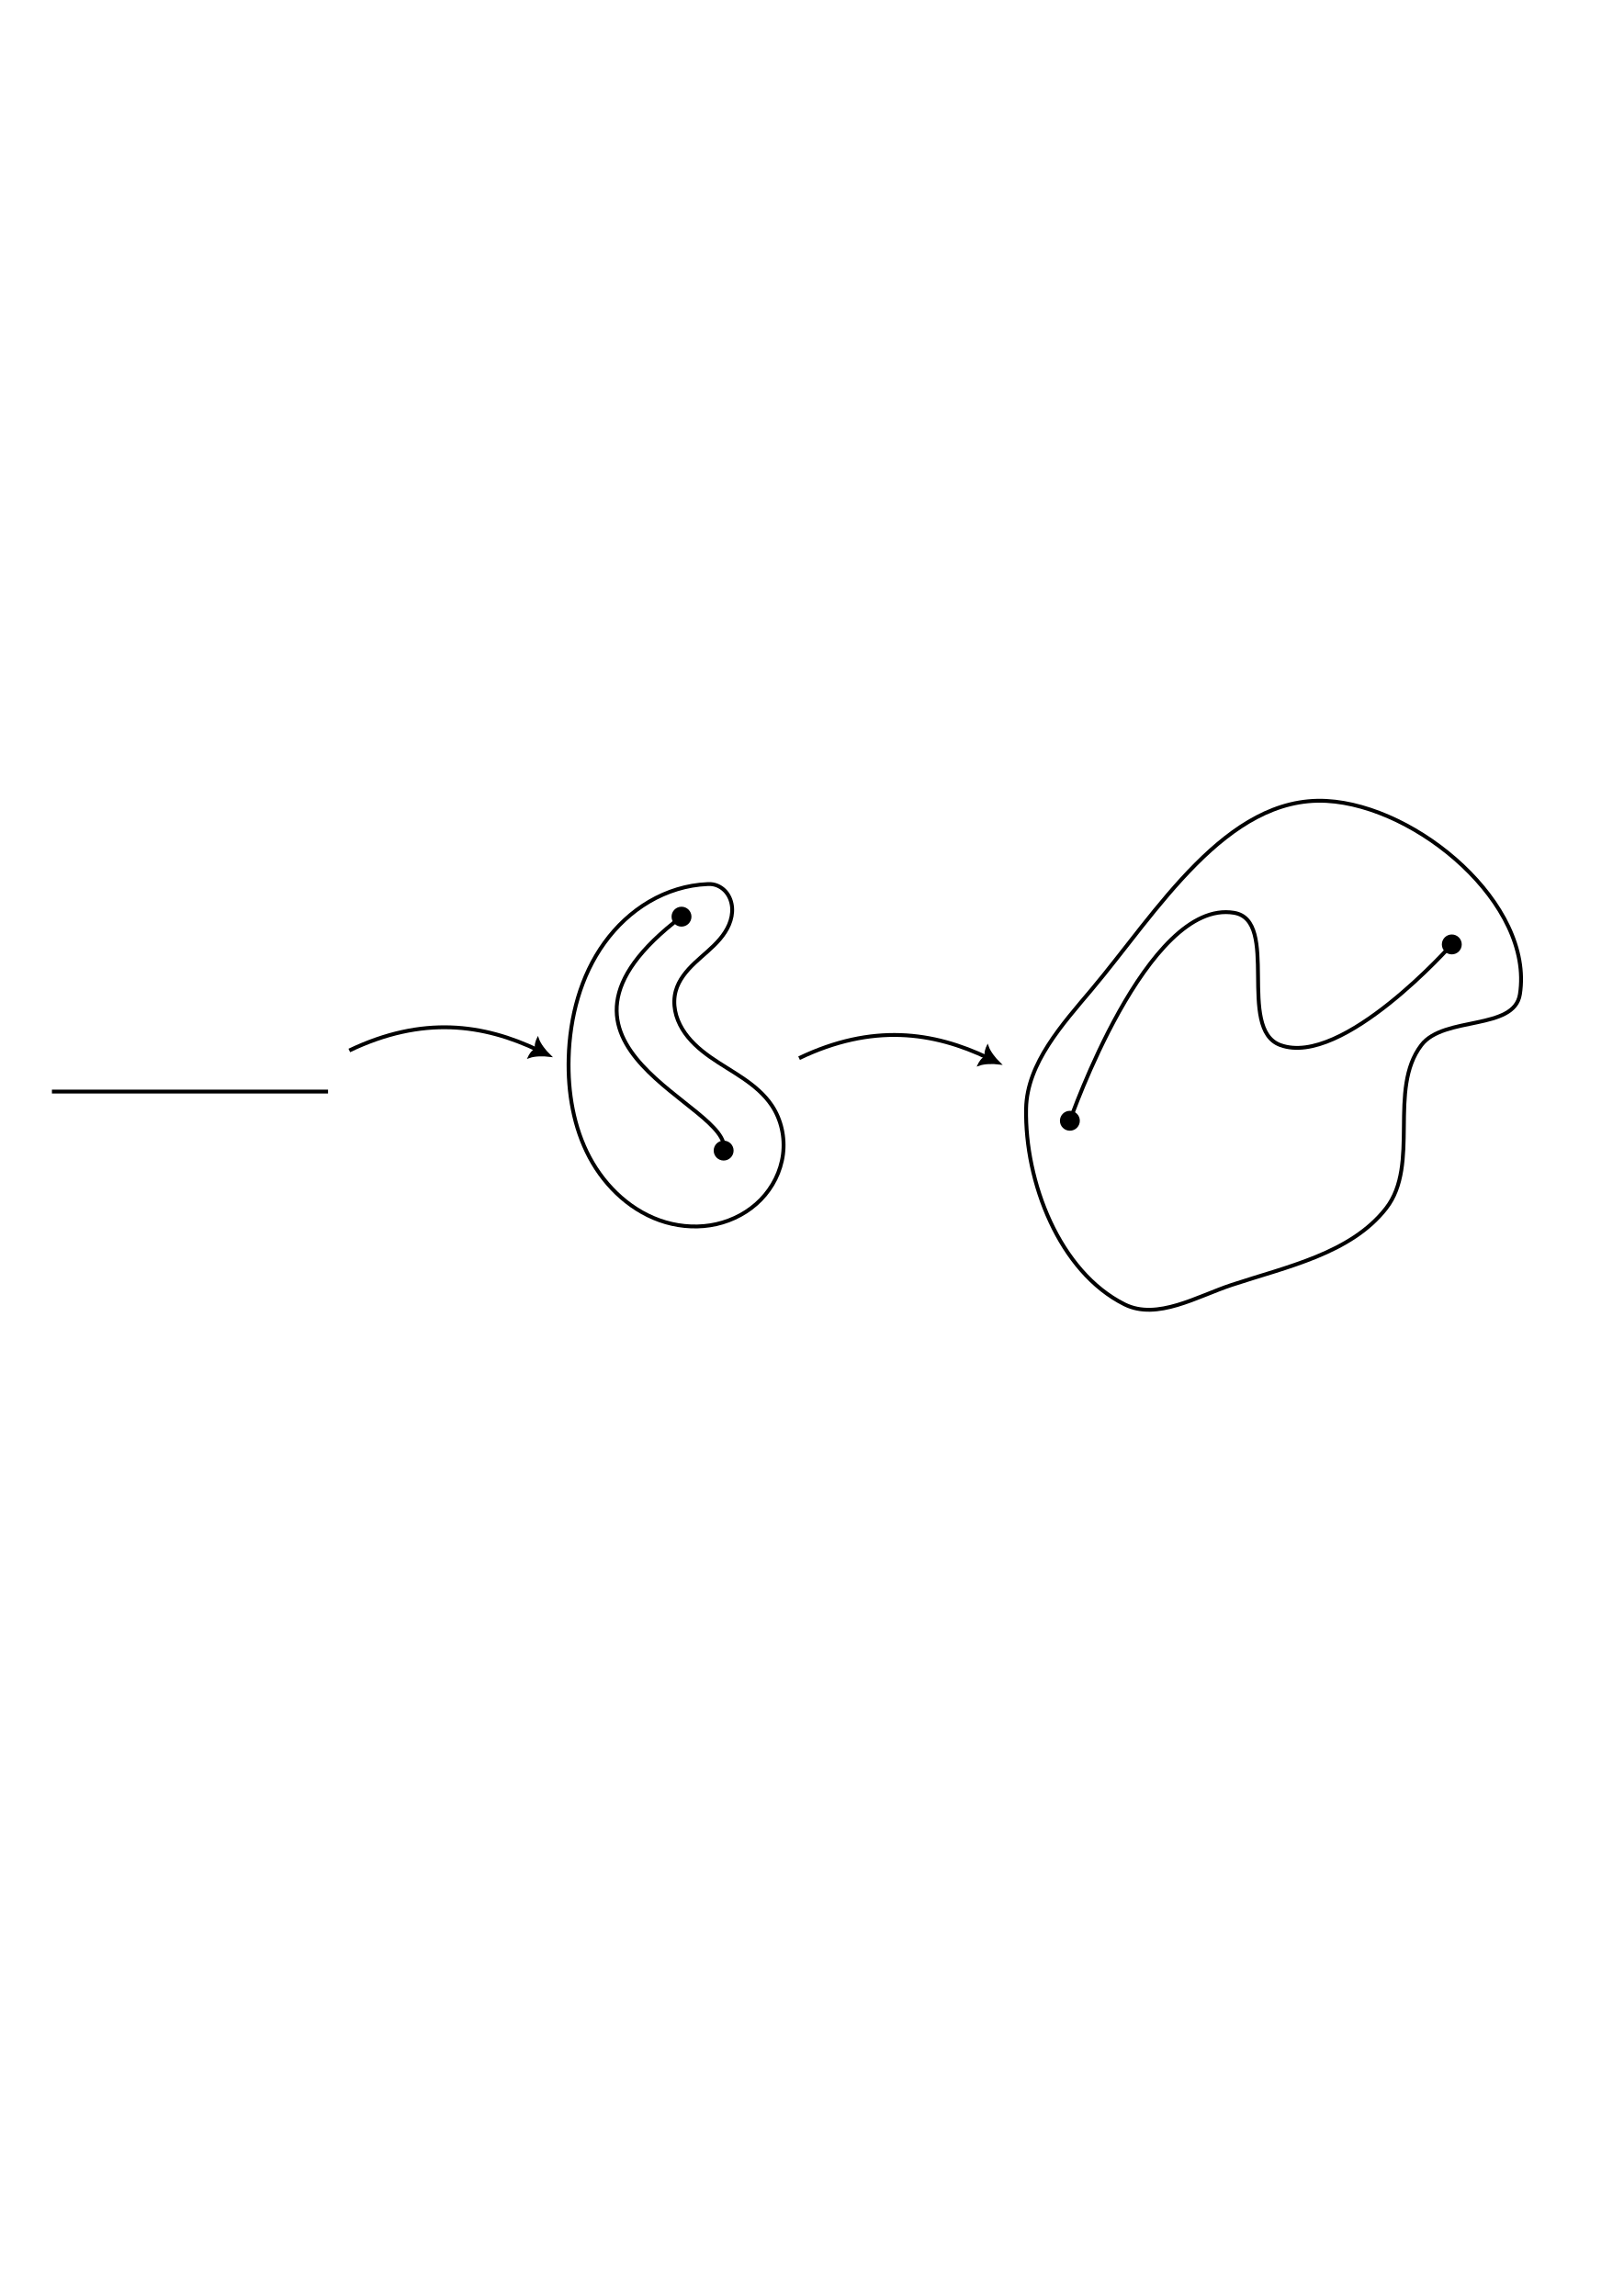
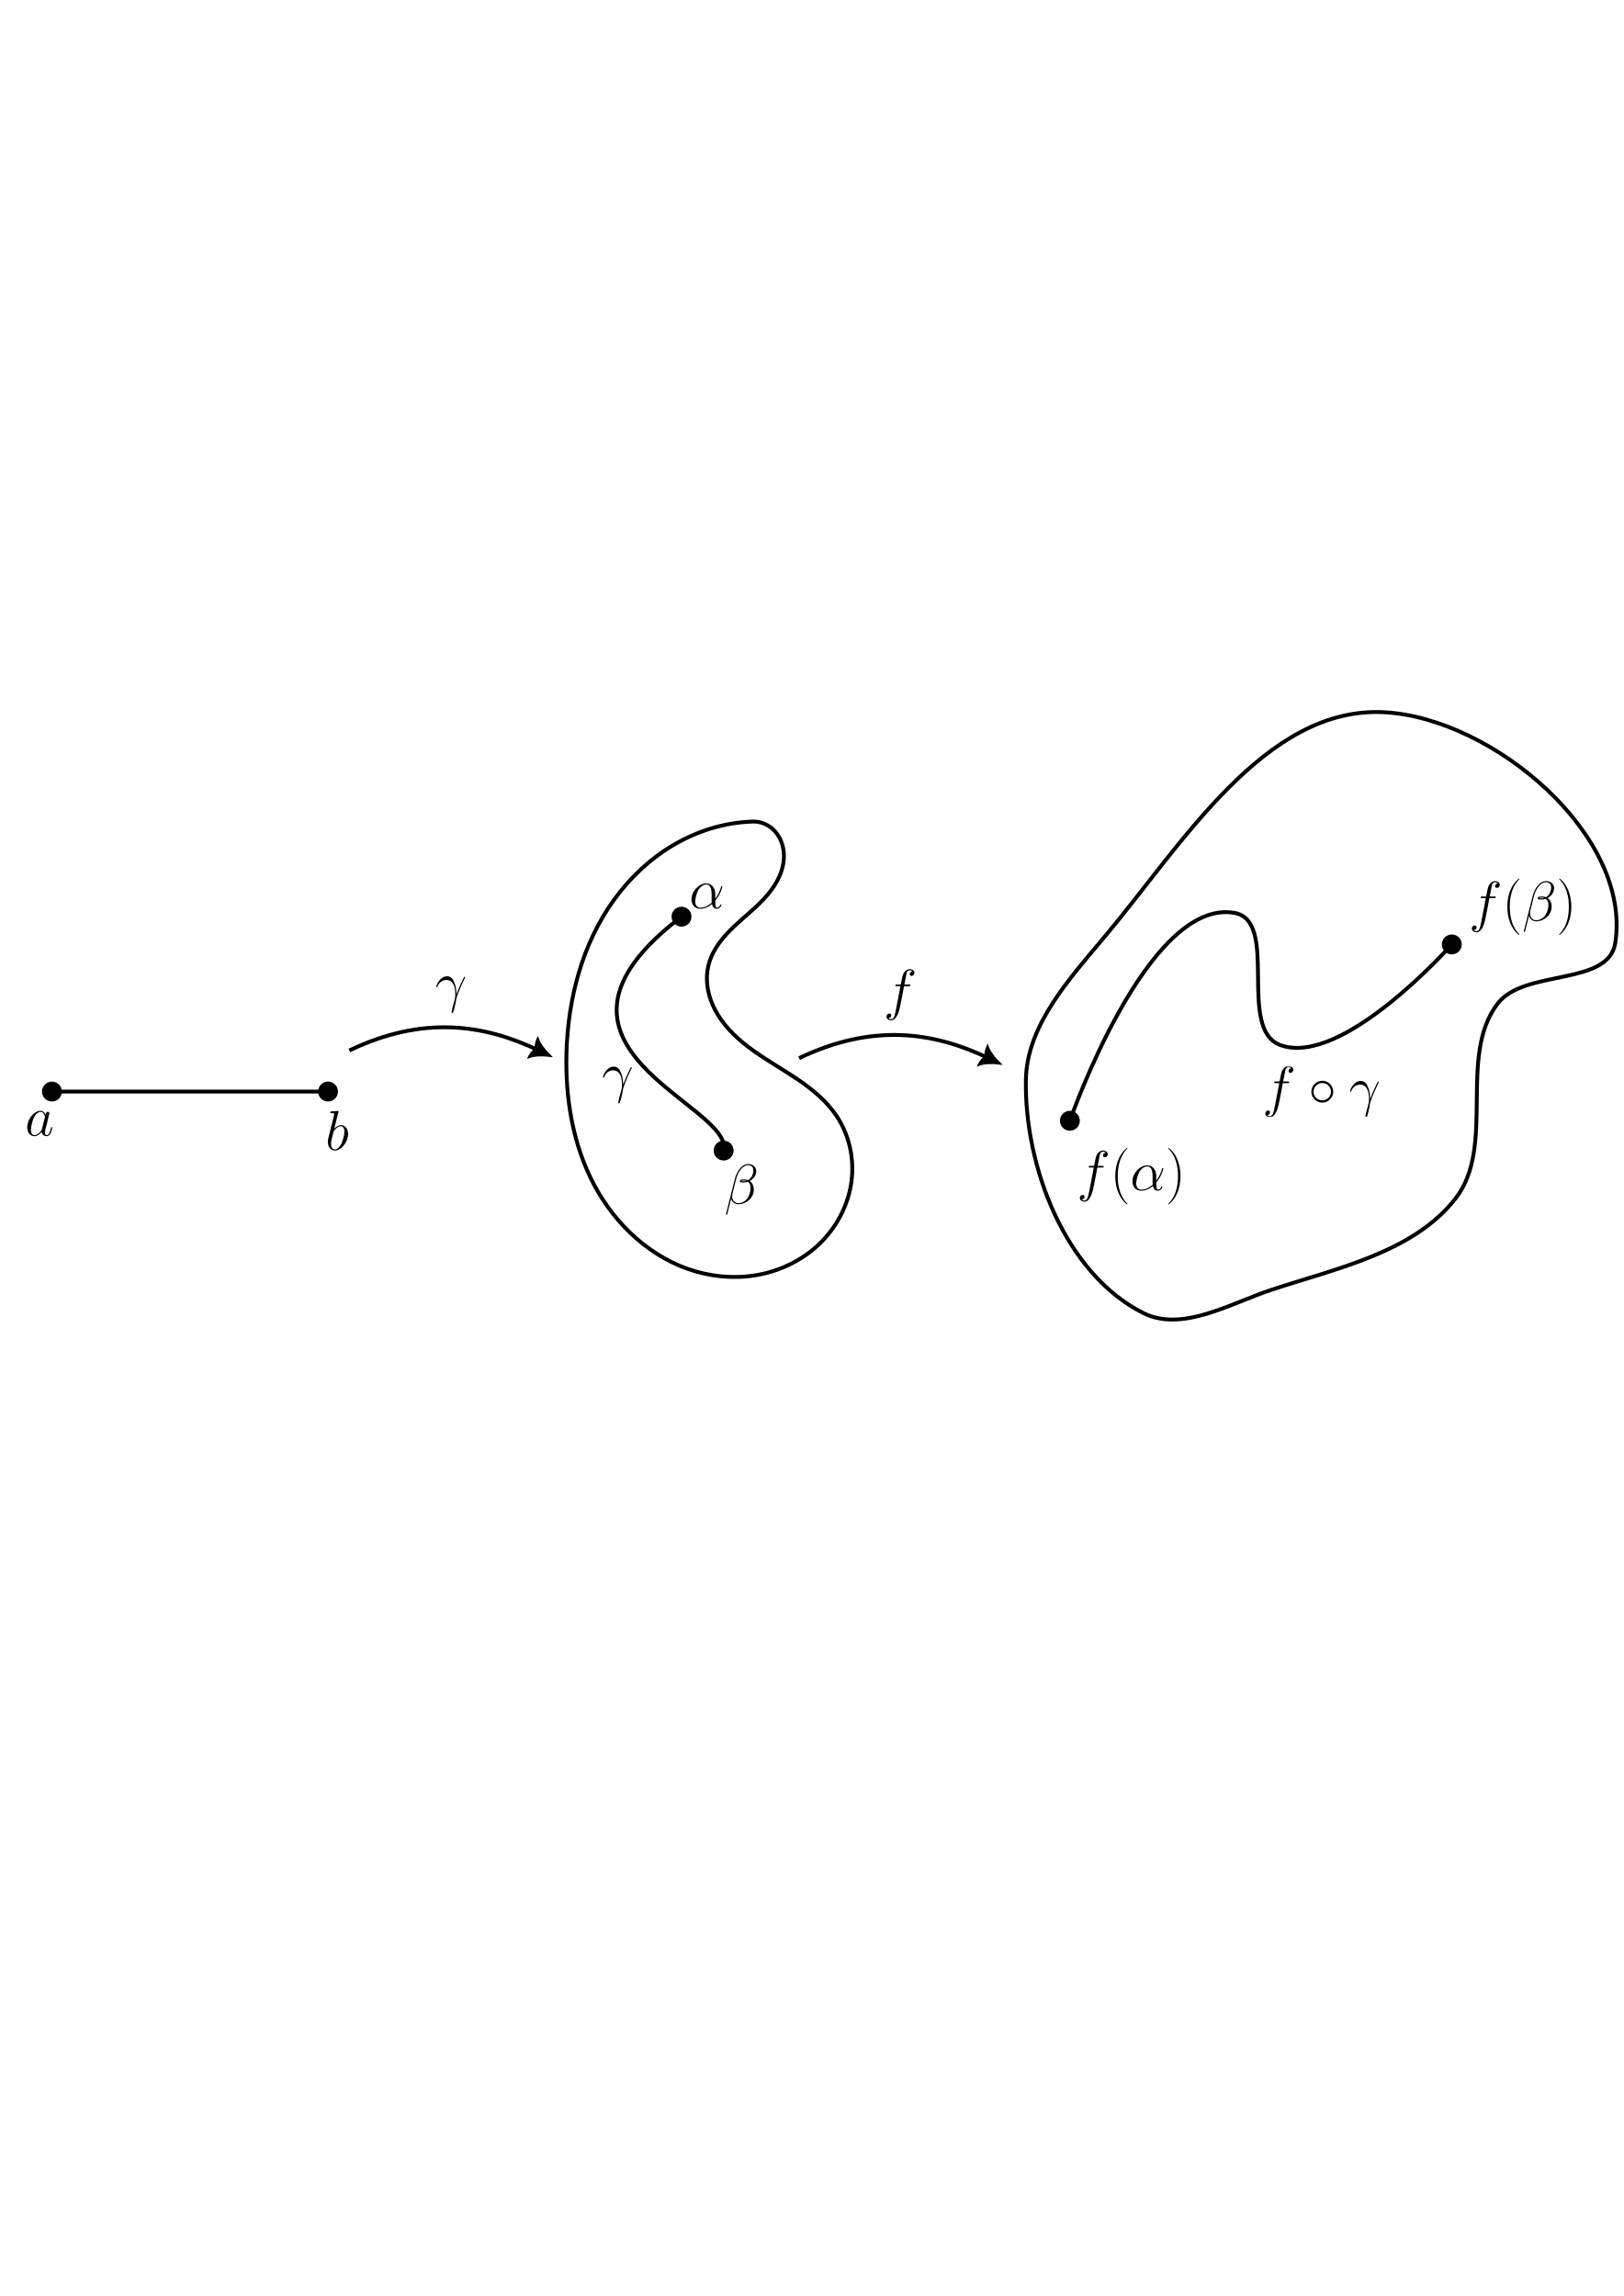
<svg xmlns="http://www.w3.org/2000/svg" width="210mm" height="297mm" viewBox="0 0 210 297" version="1.1" id="svg5">
  <defs id="defs2">
    <marker style="overflow:visible" id="Arrow5" refX="0" refY="0" orient="auto-start-reverse" markerWidth="5.887" markerHeight="6.609" viewBox="0 0 5.887 6.609" preserveAspectRatio="xMidYMid">
      <path transform="scale(0.5)" style="fill:context-stroke;fill-rule:evenodd;stroke:context-stroke;stroke-width:1pt" d="m 6,0 c -3,1 -7,3 -9,5 0,0 0,-4 2,-5 -2,-1 -2,-5 -2,-5 2,2 6,4 9,5 z" id="path8893" />
    </marker>
    <marker style="overflow:visible" id="Arrow5-2" refX="0" refY="0" orient="auto-start-reverse" markerWidth="5.887" markerHeight="6.609" viewBox="0 0 5.887 6.609" preserveAspectRatio="xMidYMid">
      <path transform="scale(0.5)" style="fill:context-stroke;fill-rule:evenodd;stroke:context-stroke;stroke-width:1pt" d="m 6,0 c -3,1 -7,3 -9,5 0,0 0,-4 2,-5 -2,-1 -2,-5 -2,-5 2,2 6,4 9,5 z" id="path8893-6" />
    </marker>
+     <clipPath id="clipPath2888">
+       <path clip-rule="nonzero" d="m 100,0 h 4 v 17.188 h -4 z m 0,0" id="path5704" />
+     </clipPath>
+     <clipPath id="clipPath4577">
+       <path clip-rule="nonzero" d="m 116,0 h 4 v 17.188 h -4 z m 0,0" id="path8779" />
+     </clipPath>
+     <clipPath id="clipPath6835">
+       <path clip-rule="nonzero" d="m 138,0 h 5 v 17.188 h -5 z m 0,0" id="path7362" />
+     </clipPath>
+     <clipPath id="clipPath7591">
+       <path clip-rule="nonzero" d="m 154,0 h 4 v 17.188 h -4 z m 0,0" id="path7012" />
+     </clipPath>
+     <clipPath id="clipPath5374">
+       <path clip-rule="nonzero" d="m 120,0 h 5 v 20.629 h -5 z m 0,0" id="path2963" />
+     </clipPath>
+     <clipPath id="clipPath7112">
+       <path clip-rule="nonzero" d="m 139,0 h 5 v 20.629 h -5 z m 0,0" id="path5381" />
+     </clipPath>
+     <clipPath id="clipPath8335">
+       <path clip-rule="nonzero" d="m 166,0 h 5 v 20.629 h -5 z m 0,0" id="path5098" />
+     </clipPath>
+     <clipPath id="clipPath7507">
+       <path clip-rule="nonzero" d="m 185,0 h 5 v 20.629 h -5 z m 0,0" id="path1650" />
+     </clipPath>
+     <clipPath id="clipPath1111">
+       <path clip-rule="nonzero" d="M 1,0 H 12 V 18.367 H 1 Z m 0,0" id="path9735" />
+     </clipPath>
+     <clipPath id="clipPath3298">
+       <path clip-rule="nonzero" d="M 32,5 H 43 V 18.367 H 32 Z m 0,0" id="path4423" />
+     </clipPath>
  </defs>
  <g id="layer1">
    <path style="fill:none;stroke:#000000;stroke-width:0.5" d="M 6.716,141.2 H 42.426" id="path790" />
-     <path style="fill:none;stroke:#000000;stroke-width:0.5;stroke-dasharray:none" d="m 73.547,136.859 c 0.144,-5.28 1.537,-10.627 4.634,-14.906 1.548,-2.14 3.511,-3.99 5.789,-5.327 2.278,-1.337 4.872,-2.153 7.511,-2.262 0.157,-0.007 0.315,-0.011 0.472,0 0.743,0.05 1.447,0.439 1.93,1.006 0.483,0.568 0.75,1.303 0.803,2.046 0.053,0.743 -0.102,1.493 -0.391,2.18 -0.289,0.687 -0.709,1.313 -1.189,1.882 -0.962,1.138 -2.16,2.048 -3.243,3.072 -1.083,1.024 -2.081,2.218 -2.471,3.657 -0.223,0.823 -0.235,1.698 -0.075,2.536 0.16,0.838 0.49,1.639 0.931,2.369 0.882,1.46 2.19,2.618 3.582,3.603 1.393,0.985 2.887,1.819 4.294,2.783 1.408,0.964 2.746,2.078 3.694,3.496 1.23,1.841 1.731,4.14 1.449,6.336 -0.282,2.196 -1.33,4.274 -2.877,5.858 -1.547,1.584 -3.578,2.673 -5.737,3.16 -2.16,0.487 -4.441,0.377 -6.566,-0.242 -4.251,-1.238 -7.757,-4.485 -9.837,-8.394 -2.08,-3.909 -2.823,-8.428 -2.703,-12.853 z" id="path794" />
-     <path style="fill:none;stroke:#000000;stroke-width:0.5" d="m 141.203,127.987 c 8.351,-9.937 17.4,-25.088 30.361,-24.383 11.773,0.641 26.83,13.362 25.012,25.012 -0.736,4.721 -9.836,2.775 -12.742,6.567 -4.38,5.717 -0.138,15.436 -4.562,21.119 -4.567,5.866 -12.922,7.571 -19.978,9.91 -4.452,1.476 -9.646,4.609 -13.843,2.517 -8.458,-4.216 -12.919,-15.878 -12.742,-25.327 0.11,-5.866 4.72,-10.925 8.495,-15.416 z" id="path910" />
+     <path style="fill:none;stroke:#000000;stroke-width:0.5;stroke-dasharray:none" d="m 73.264,136.2 c 0.191,-7.022 2.044,-14.133 6.162,-19.824 2.059,-2.845 4.669,-5.307 7.698,-7.085 3.029,-1.778 6.48,-2.863 9.989,-3.008 0.209,-0.009 0.419,-0.014 0.628,0 0.989,0.067 1.924,0.583 2.566,1.338 0.642,0.755 0.997,1.733 1.067,2.721 0.07,0.988 -0.136,1.986 -0.52,2.899 -0.384,0.913 -0.942,1.746 -1.582,2.503 -1.279,1.514 -2.873,2.724 -4.313,4.085 -1.44,1.362 -2.768,2.95 -3.286,4.863 -0.297,1.095 -0.313,2.258 -0.099,3.373 0.213,1.114 0.652,2.18 1.239,3.151 1.173,1.942 2.912,3.482 4.764,4.792 1.852,1.31 3.839,2.419 5.711,3.701 1.872,1.282 3.652,2.764 4.913,4.65 1.636,2.448 2.302,5.507 1.928,8.427 -0.374,2.92 -1.769,5.684 -3.826,7.791 -2.057,2.106 -4.758,3.556 -7.63,4.203 -2.872,0.647 -5.906,0.502 -8.733,-0.322 -5.653,-1.647 -10.317,-5.965 -13.083,-11.163 -2.766,-5.198 -3.755,-11.208 -3.595,-17.094 z" id="path794" />
+     <path style="fill:none;stroke:#000000;stroke-width:0.5;stroke-dasharray:none" d="m 142.82,121.233 c 9.967,-11.859 20.766,-29.942 36.235,-29.1 14.051,0.765 32.02,15.947 29.851,29.851 -0.879,5.635 -11.739,3.311 -15.207,7.838 -5.228,6.823 -0.164,18.423 -5.445,25.205 -5.45,7.001 -15.422,9.036 -23.843,11.828 -5.313,1.762 -11.512,5.501 -16.521,3.004 -10.094,-5.032 -15.419,-18.95 -15.207,-30.227 0.131,-7.001 5.633,-13.038 10.138,-18.399 z" id="path910" />
    <path style="fill:none;stroke:#000000;stroke-width:0.5" d="m 88.142,118.576 c -22.2,16.896 6.853,24.294 5.45,30.258" id="path1008" />
    <path style="fill:none;stroke:#000000;stroke-width:0.5" d="m 138.372,144.977 c 0,0 9.97,-28.788 21.237,-26.9 5.957,0.998 0.308,15.025 5.978,17.107 8.047,2.955 22.181,-13.017 22.181,-13.017" id="path1010" />
    <circle style="fill:#000000;fill-opacity:1;stroke:none;stroke-width:0.426" id="path1064" cx="88.142" cy="118.576" r="1.287" />
+     <circle style="fill:#000000;fill-opacity:1;stroke:none;stroke-width:0.426" id="path1064-67" cx="6.716" cy="141.2" r="1.287" />
+     <circle style="fill:#000000;fill-opacity:1;stroke:none;stroke-width:0.426" id="path1064-5" cx="42.426" cy="141.2" r="1.287" />
    <circle style="fill:#000000;fill-opacity:1;stroke:none;stroke-width:0.426" id="path1064-2" cx="93.592" cy="148.834" r="1.287" />
    <circle style="fill:#000000;fill-opacity:1;stroke:none;stroke-width:0.426" id="path1064-3" cx="138.372" cy="144.977" r="1.287" />
    <circle style="fill:#000000;fill-opacity:1;stroke:none;stroke-width:0.426" id="path1064-6" cx="187.767" cy="122.167" r="1.287" />
    <path style="fill:none;fill-opacity:1;stroke:#000000;stroke-width:0.5;stroke-dasharray:none;stroke-opacity:1;marker-end:url(#Arrow5)" d="m 45.179,135.885 c 9.463,-4.526 17.322,-3.441 24.508,0" id="path1131" />
    <path style="fill:none;fill-opacity:1;stroke:#000000;stroke-width:0.5;stroke-dasharray:none;stroke-opacity:1;marker-end:url(#Arrow5-2)" d="m 103.348,136.88 c 9.463,-4.526 17.322,-3.441 24.508,0" id="path1131-9" />
+     <g fill="#000000" fill-opacity="1" id="g13044" transform="matrix(0.352778,0,0,0.352778,3.232021,141.4427)">
+       <g id="g13042" transform="translate(0,15.479)">
+         <path d="m 6.219,-2.453 c -0.109,0.344 -0.109,0.391 -0.391,0.781 -0.453,0.578 -1.359,1.469 -2.344,1.469 -0.844,0 -1.312,-0.766 -1.312,-1.984 0,-1.141 0.641,-3.453 1.031,-4.312 C 3.906,-7.953 4.875,-8.703 5.688,-8.703 c 1.359,0 1.625,1.703 1.625,1.859 0,0.031 -0.062,0.297 -0.078,0.344 z M 7.547,-7.75 C 7.312,-8.281 6.75,-9.109 5.688,-9.109 c -2.344,0 -4.859,3.016 -4.859,6.078 0,2.047 1.203,3.234 2.594,3.234 1.141,0 2.109,-0.891 2.688,-1.562 0.219,1.219 1.188,1.562 1.797,1.562 0.625,0 1.125,-0.375 1.5,-1.109 0.328,-0.703 0.609,-1.969 0.609,-2.047 0,-0.109 -0.078,-0.188 -0.203,-0.188 -0.188,0 -0.203,0.109 -0.297,0.406 -0.297,1.219 -0.703,2.531 -1.547,2.531 -0.594,0 -0.641,-0.547 -0.641,-0.953 0,-0.469 0.062,-0.703 0.25,-1.516 0.141,-0.516 0.25,-0.969 0.422,-1.562 0.766,-3.094 0.938,-3.844 0.938,-3.969 0,-0.281 -0.219,-0.516 -0.531,-0.516 C 7.75,-8.719 7.578,-8 7.547,-7.75 Z m 0,0" id="path13040" />
+       </g>
+     </g>
+     <g fill="#000000" fill-opacity="1" id="g13050" transform="matrix(0.352778,0,0,0.352778,36.13305,143.2947)">
+       <g id="g13048" transform="translate(16.8606,15.479)">
+         <path d="m 4.766,-13.812 c 0.031,-0.094 0.062,-0.219 0.062,-0.312 0,-0.203 -0.203,-0.203 -0.25,-0.203 -0.016,0 -0.75,0.047 -1.125,0.094 -0.359,0.016 -0.672,0.062 -1.031,0.078 -0.5,0.047 -0.641,0.062 -0.641,0.438 0,0.203 0.203,0.203 0.406,0.203 1.062,0 1.062,0.188 1.062,0.406 C 3.25,-12.969 3.078,-12.375 3,-12 l -0.5,1.984 C 2.297,-9.188 1.109,-4.5 1.031,-4.125 0.922,-3.609 0.922,-3.266 0.922,-3 c 0,2.109 1.188,3.203 2.531,3.203 2.391,0 4.875,-3.078 4.875,-6.062 0,-1.906 -1.078,-3.25 -2.625,-3.25 -1.078,0 -2.047,0.891 -2.438,1.297 z M 3.469,-0.203 c -0.656,0 -1.375,-0.5 -1.375,-2.109 0,-0.688 0.047,-1.078 0.422,-2.516 C 2.578,-5.109 2.906,-6.422 3,-6.688 c 0.031,-0.172 1.25,-2.016 2.656,-2.016 0.906,0 1.328,0.922 1.328,1.984 0,1 -0.578,3.328 -1.094,4.406 C 5.375,-1.203 4.422,-0.203 3.469,-0.203 Z m 0,0" id="path13046" />
+       </g>
+     </g>
+     <g fill="#000000" fill-opacity="1" id="g13056" transform="matrix(0.352778,0,0,0.352778,45.103,124.0388)">
+       <g id="g13054" transform="translate(31.70247,15.479)">
+         <path d="M 7.812,-2.516 C 7.766,-3.531 7.719,-5.125 6.938,-6.984 c -0.406,-1.031 -1.109,-2.125 -2.625,-2.125 -2.531,0 -3.922,3.25 -3.922,3.781 0,0.188 0.141,0.188 0.203,0.188 0.188,0 0.188,-0.047 0.297,-0.312 0.438,-1.281 1.75,-2.297 3.172,-2.297 2.875,0 3.297,3.203 3.297,5.25 0,1.297 -0.156,1.734 -0.281,2.156 -0.391,1.266 -1.062,3.828 -1.062,4.406 0,0.172 0.062,0.359 0.219,0.359 0.312,0 0.5,-0.688 0.734,-1.516 0.484,-1.812 0.609,-2.719 0.719,-3.547 0.062,-0.5 1.234,-3.906 2.875,-7.141 0.141,-0.344 0.422,-0.891 0.422,-0.953 0,-0.031 -0.016,-0.172 -0.203,-0.172 -0.047,0 -0.141,0 -0.188,0.094 -0.031,0.031 -0.766,1.438 -1.375,2.844 -0.312,0.703 -0.734,1.625 -1.406,3.453 z m 0,0" id="path13052" />
+       </g>
+     </g>
+     <g fill="#000000" fill-opacity="1" id="g13062" transform="matrix(0.352778,0,0,0.352778,71.11436,114.4969)">
+       <g id="g13060" transform="translate(51.08655,8.470443)">
+         <path d="m 9.562,-5.219 c 0,-2.016 -1.141,-3.891 -3.328,-3.891 -2.703,0 -5.406,2.953 -5.406,5.891 0,1.797 1.109,3.422 3.219,3.422 1.281,0 2.812,-0.5 4.281,-1.734 0.281,1.156 0.922,1.734 1.812,1.734 1.109,0 1.672,-1.156 1.672,-1.422 0,-0.188 -0.141,-0.188 -0.203,-0.188 -0.172,0 -0.188,0.062 -0.25,0.234 -0.188,0.516 -0.656,0.969 -1.156,0.969 -0.641,0 -0.641,-1.328 -0.641,-2.578 2.109,-2.531 2.609,-5.125 2.609,-5.156 0,-0.188 -0.172,-0.188 -0.234,-0.188 -0.188,0 -0.203,0.062 -0.281,0.438 -0.281,0.906 -0.812,2.516 -2.094,4.219 z m -1.297,3.188 C 6.438,-0.391 4.812,-0.203 4.094,-0.203 c -1.469,0 -1.891,-1.312 -1.891,-2.281 0,-0.875 0.469,-2.984 1.109,-4.125 0.844,-1.453 2,-2.094 2.922,-2.094 2,0 2,2.625 2,4.359 0,0.516 -0.016,1.062 -0.016,1.578 0,0.406 0.016,0.516 0.047,0.734 z m 0,0" id="path13058" />
+       </g>
+     </g>
+     <g fill="#000000" fill-opacity="1" id="g13068" transform="matrix(0.352778,0,0,0.352778,69.41777,150.2509)">
+       <g id="g13066" transform="translate(68.78546,15.479)">
+         <path d="m 11.688,-12.016 c 0,-1.25 -1.047,-2.547 -2.922,-2.547 -2.672,0 -4.359,3.266 -4.906,5.406 L 0.594,3.797 C 0.562,3.969 0.688,4 0.781,4 0.922,4 1.031,3.984 1.047,3.891 L 2.5,-1.906 c 0.203,1.156 1.344,2.109 2.562,2.109 2.953,0 5.734,-2.312 5.734,-5.391 0,-0.781 -0.172,-1.562 -0.609,-2.234 C 9.938,-7.812 9.625,-8.094 9.297,-8.344 10.781,-9.125 11.688,-10.391 11.688,-12.016 Z m -3.594,3.656 c -0.328,0.125 -0.656,0.156 -1.047,0.156 -0.297,0 -0.562,0.016 -0.938,-0.094 0.219,-0.156 0.516,-0.188 0.953,-0.188 0.375,0 0.75,0.031 1.031,0.125 z m 2.531,-3.844 c 0,1.125 -0.562,2.781 -1.906,3.547 -0.391,-0.141 -0.938,-0.25 -1.391,-0.25 -0.422,0 -1.672,-0.031 -1.672,0.625 0,0.562 1.141,0.5 1.484,0.5 0.547,0 1.016,-0.125 1.516,-0.281 0.656,0.547 0.953,1.25 0.953,2.281 0,1.203 -0.328,2.172 -0.734,3.047 -0.672,1.531 -2.281,2.531 -3.703,2.531 C 3.656,-0.203 2.875,-1.406 2.875,-2.812 c 0,-0.188 0,-0.453 0.078,-0.766 L 4.297,-9 c 0.688,-2.719 2.422,-5.156 4.422,-5.156 1.484,0 1.906,1.047 1.906,1.953 z m 0,0" id="path13064" />
+       </g>
+     </g>
+     <g fill="#000000" fill-opacity="1" id="g13074" transform="matrix(0.352778,0,0,0.352778,83.38296,125.0337)">
+       <g id="g13072" transform="translate(87.60487,15.479)">
+         <path d="m 9.219,-8.297 c 0.406,0 0.578,0 0.578,-0.406 C 9.797,-8.906 9.625,-8.906 9.25,-8.906 H 7.578 c 0.391,-2.125 0.688,-3.594 0.844,-4.25 0.125,-0.5 0.562,-0.969 1.094,-0.969 0.438,0 0.875,0.188 1.078,0.375 -0.797,0.078 -1.047,0.672 -1.047,1.031 0,0.406 0.312,0.656 0.703,0.656 0.406,0 1.031,-0.359 1.031,-1.141 0,-0.859 -0.875,-1.344 -1.781,-1.344 -0.891,0 -1.75,0.672 -2.172,1.469 C 6.969,-12.359 6.75,-11.609 6.281,-8.906 H 4.891 c -0.391,0 -0.594,0 -0.594,0.375 0,0.234 0.125,0.234 0.531,0.234 H 6.156 C 5.781,-6.375 4.938,-1.719 4.469,0.5 4.109,2.297 3.797,3.797 2.766,3.797 c -0.062,0 -0.656,0 -1.031,-0.391 C 2.781,3.328 2.781,2.422 2.781,2.391 c 0,-0.406 -0.297,-0.656 -0.688,-0.656 -0.422,0 -1.047,0.359 -1.047,1.141 0,0.891 0.922,1.344 1.719,1.344 C 4.875,4.219 5.75,0.438 5.969,-0.594 6.344,-2.188 7.359,-7.688 7.453,-8.297 Z m 0,0" id="path13070" />
+       </g>
+     </g>
+     <g id="g13318" transform="translate(85.46935,-21.1791)">
+       <g fill="#000000" fill-opacity="1" id="g13080" transform="matrix(0.352778,0,0,0.352778,16.42314,169.6755)">
+         <g id="g13078" transform="translate(106.0069,15.479)">
+           <path d="m 9.219,-8.297 c 0.406,0 0.578,0 0.578,-0.406 C 9.797,-8.906 9.625,-8.906 9.25,-8.906 H 7.578 c 0.391,-2.125 0.688,-3.594 0.844,-4.25 0.125,-0.5 0.562,-0.969 1.094,-0.969 0.438,0 0.875,0.188 1.078,0.375 -0.797,0.078 -1.047,0.672 -1.047,1.031 0,0.406 0.312,0.656 0.703,0.656 0.406,0 1.031,-0.359 1.031,-1.141 0,-0.859 -0.875,-1.344 -1.781,-1.344 -0.891,0 -1.75,0.672 -2.172,1.469 C 6.969,-12.359 6.75,-11.609 6.281,-8.906 H 4.891 c -0.391,0 -0.594,0 -0.594,0.375 0,0.234 0.125,0.234 0.531,0.234 H 6.156 C 5.781,-6.375 4.938,-1.719 4.469,0.5 4.109,2.297 3.797,3.797 2.766,3.797 c -0.062,0 -0.656,0 -1.031,-0.391 C 2.781,3.328 2.781,2.422 2.781,2.391 c 0,-0.406 -0.297,-0.656 -0.688,-0.656 -0.422,0 -1.047,0.359 -1.047,1.141 0,0.891 0.922,1.344 1.719,1.344 C 4.875,4.219 5.75,0.438 5.969,-0.594 6.344,-2.188 7.359,-7.688 7.453,-8.297 Z m 0,0" id="path13076" />
+         </g>
+       </g>
+       <g clip-path="url(#clipPath5374)" id="g13088" transform="matrix(0.352778,0,0,0.352778,16.42314,169.6755)">
+         <g fill="#000000" fill-opacity="1" id="g13086">
+           <g id="g13084" transform="translate(118.192,15.479)">
+             <path d="m 6.328,5.047 c 0,-0.031 0,-0.062 -0.062,-0.125 -0.953,-0.969 -3.5,-3.625 -3.5,-10.062 0,-6.453 2.5,-9.078 3.516,-10.109 0,-0.016 0.047,-0.062 0.047,-0.125 0,-0.062 -0.062,-0.094 -0.156,-0.094 -0.219,0 -1.984,1.531 -2.984,3.797 -1.047,2.297 -1.328,4.531 -1.328,6.5 0,1.5 0.141,4.016 1.391,6.688 0.984,2.141 2.672,3.656 2.922,3.656 0.109,0 0.156,-0.047 0.156,-0.125 z m 0,0" id="path13082" />
+           </g>
+         </g>
+       </g>
+       <g fill="#000000" fill-opacity="1" id="g13094" transform="matrix(0.352778,0,0,0.352778,16.42314,169.6755)">
+         <g id="g13092" transform="translate(125.509,15.479)">
+           <path d="m 9.562,-5.219 c 0,-2.016 -1.141,-3.891 -3.328,-3.891 -2.703,0 -5.406,2.953 -5.406,5.891 0,1.797 1.109,3.422 3.219,3.422 1.281,0 2.812,-0.5 4.281,-1.734 0.281,1.156 0.922,1.734 1.812,1.734 1.109,0 1.672,-1.156 1.672,-1.422 0,-0.188 -0.141,-0.188 -0.203,-0.188 -0.172,0 -0.188,0.062 -0.25,0.234 -0.188,0.516 -0.656,0.969 -1.156,0.969 -0.641,0 -0.641,-1.328 -0.641,-2.578 2.109,-2.531 2.609,-5.125 2.609,-5.156 0,-0.188 -0.172,-0.188 -0.234,-0.188 -0.188,0 -0.203,0.062 -0.281,0.438 -0.281,0.906 -0.812,2.516 -2.094,4.219 z m -1.297,3.188 C 6.438,-0.391 4.812,-0.203 4.094,-0.203 c -1.469,0 -1.891,-1.312 -1.891,-2.281 0,-0.875 0.469,-2.984 1.109,-4.125 0.844,-1.453 2,-2.094 2.922,-2.094 2,0 2,2.625 2,4.359 0,0.516 -0.016,1.062 -0.016,1.578 0,0.406 0.016,0.516 0.047,0.734 z m 0,0" id="path13090" />
+         </g>
+       </g>
+       <g clip-path="url(#clipPath7112)" id="g13102" transform="matrix(0.352778,0,0,0.352778,16.42314,169.6755)">
+         <g fill="#000000" fill-opacity="1" id="g13100">
+           <g id="g13098" transform="translate(138.509,15.479)">
+             <path d="m 5.438,-5.141 c 0,-1.484 -0.156,-4.016 -1.391,-6.672 -0.984,-2.156 -2.688,-3.656 -2.938,-3.656 -0.062,0 -0.141,0.016 -0.141,0.125 0,0.031 0.016,0.062 0.047,0.094 C 2,-14.219 4.531,-11.594 4.531,-5.172 4.531,1.281 2.031,3.906 1.016,4.938 0.984,4.984 0.969,5 0.969,5.047 c 0,0.094 0.078,0.125 0.141,0.125 0.234,0 1.984,-1.531 3,-3.812 1.031,-2.281 1.328,-4.516 1.328,-6.5 z m 0,0" id="path13096" />
+           </g>
+         </g>
+       </g>
+     </g>
+     <g id="g13346" transform="translate(119.9269,-56.02708)">
+       <g fill="#000000" fill-opacity="1" id="g13108" transform="matrix(0.352778,0,0,0.352778,16.42314,169.6755)">
+         <g id="g13106" transform="translate(152.064,15.479)">
+           <path d="m 9.219,-8.297 c 0.406,0 0.578,0 0.578,-0.406 C 9.797,-8.906 9.625,-8.906 9.25,-8.906 H 7.578 c 0.391,-2.125 0.688,-3.594 0.844,-4.25 0.125,-0.5 0.562,-0.969 1.094,-0.969 0.438,0 0.875,0.188 1.078,0.375 -0.797,0.078 -1.047,0.672 -1.047,1.031 0,0.406 0.312,0.656 0.703,0.656 0.406,0 1.031,-0.359 1.031,-1.141 0,-0.859 -0.875,-1.344 -1.781,-1.344 -0.891,0 -1.75,0.672 -2.172,1.469 C 6.969,-12.359 6.75,-11.609 6.281,-8.906 H 4.891 c -0.391,0 -0.594,0 -0.594,0.375 0,0.234 0.125,0.234 0.531,0.234 H 6.156 C 5.781,-6.375 4.938,-1.719 4.469,0.5 4.109,2.297 3.797,3.797 2.766,3.797 c -0.062,0 -0.656,0 -1.031,-0.391 C 2.781,3.328 2.781,2.422 2.781,2.391 c 0,-0.406 -0.297,-0.656 -0.688,-0.656 -0.422,0 -1.047,0.359 -1.047,1.141 0,0.891 0.922,1.344 1.719,1.344 C 4.875,4.219 5.75,0.438 5.969,-0.594 6.344,-2.188 7.359,-7.688 7.453,-8.297 Z m 0,0" id="path13104" />
+         </g>
+       </g>
+       <g clip-path="url(#clipPath8335)" id="g13116" transform="matrix(0.352778,0,0,0.352778,16.42314,169.6755)">
+         <g fill="#000000" fill-opacity="1" id="g13114">
+           <g id="g13112" transform="translate(164.243,15.479)">
+             <path d="m 6.328,5.047 c 0,-0.031 0,-0.062 -0.062,-0.125 -0.953,-0.969 -3.5,-3.625 -3.5,-10.062 0,-6.453 2.5,-9.078 3.516,-10.109 0,-0.016 0.047,-0.062 0.047,-0.125 0,-0.062 -0.062,-0.094 -0.156,-0.094 -0.219,0 -1.984,1.531 -2.984,3.797 -1.047,2.297 -1.328,4.531 -1.328,6.5 0,1.5 0.141,4.016 1.391,6.688 0.984,2.141 2.672,3.656 2.922,3.656 0.109,0 0.156,-0.047 0.156,-0.125 z m 0,0" id="path13110" />
+           </g>
+         </g>
+       </g>
+       <g fill="#000000" fill-opacity="1" id="g13122" transform="matrix(0.352778,0,0,0.352778,16.42314,169.6755)">
+         <g id="g13120" transform="translate(171.56,15.479)">
+           <path d="m 11.688,-12.016 c 0,-1.25 -1.047,-2.547 -2.922,-2.547 -2.672,0 -4.359,3.266 -4.906,5.406 L 0.594,3.797 C 0.562,3.969 0.688,4 0.781,4 0.922,4 1.031,3.984 1.047,3.891 L 2.5,-1.906 c 0.203,1.156 1.344,2.109 2.562,2.109 2.953,0 5.734,-2.312 5.734,-5.391 0,-0.781 -0.172,-1.562 -0.609,-2.234 C 9.938,-7.812 9.625,-8.094 9.297,-8.344 10.781,-9.125 11.688,-10.391 11.688,-12.016 Z m -3.594,3.656 c -0.328,0.125 -0.656,0.156 -1.047,0.156 -0.297,0 -0.562,0.016 -0.938,-0.094 0.219,-0.156 0.516,-0.188 0.953,-0.188 0.375,0 0.75,0.031 1.031,0.125 z m 2.531,-3.844 c 0,1.125 -0.562,2.781 -1.906,3.547 -0.391,-0.141 -0.938,-0.25 -1.391,-0.25 -0.422,0 -1.672,-0.031 -1.672,0.625 0,0.562 1.141,0.5 1.484,0.5 0.547,0 1.016,-0.125 1.516,-0.281 0.656,0.547 0.953,1.25 0.953,2.281 0,1.203 -0.328,2.172 -0.734,3.047 -0.672,1.531 -2.281,2.531 -3.703,2.531 C 3.656,-0.203 2.875,-1.406 2.875,-2.812 c 0,-0.188 0,-0.453 0.078,-0.766 L 4.297,-9 c 0.688,-2.719 2.422,-5.156 4.422,-5.156 1.484,0 1.906,1.047 1.906,1.953 z m 0,0" id="path13118" />
+         </g>
+       </g>
+       <g clip-path="url(#clipPath7507)" id="g13130" transform="matrix(0.352778,0,0,0.352778,16.42314,169.6755)">
+         <g fill="#000000" fill-opacity="1" id="g13128">
+           <g id="g13126" transform="translate(184.127,15.479)">
+             <path d="m 5.438,-5.141 c 0,-1.484 -0.156,-4.016 -1.391,-6.672 -0.984,-2.156 -2.688,-3.656 -2.938,-3.656 -0.062,0 -0.141,0.016 -0.141,0.125 0,0.031 0.016,0.062 0.047,0.094 C 2,-14.219 4.531,-11.594 4.531,-5.172 4.531,1.281 2.031,3.906 1.016,4.938 0.984,4.984 0.969,5 0.969,5.047 c 0,0.094 0.078,0.125 0.141,0.125 0.234,0 1.984,-1.531 3,-3.812 1.031,-2.281 1.328,-4.516 1.328,-6.5 z m 0,0" id="path13124" />
+           </g>
+         </g>
+       </g>
+     </g>
+     <g fill="#000000" fill-opacity="1" id="g13056-3" transform="matrix(0.352778,0,0,0.352778,66.66187,135.7277)">
+       <g id="g13054-5" transform="translate(31.70247,15.479)">
+         <path d="M 7.812,-2.516 C 7.766,-3.531 7.719,-5.125 6.938,-6.984 c -0.406,-1.031 -1.109,-2.125 -2.625,-2.125 -2.531,0 -3.922,3.25 -3.922,3.781 0,0.188 0.141,0.188 0.203,0.188 0.188,0 0.188,-0.047 0.297,-0.312 0.438,-1.281 1.75,-2.297 3.172,-2.297 2.875,0 3.297,3.203 3.297,5.25 0,1.297 -0.156,1.734 -0.281,2.156 -0.391,1.266 -1.062,3.828 -1.062,4.406 0,0.172 0.062,0.359 0.219,0.359 0.312,0 0.5,-0.688 0.734,-1.516 0.484,-1.812 0.609,-2.719 0.719,-3.547 0.062,-0.5 1.234,-3.906 2.875,-7.141 0.141,-0.344 0.422,-0.891 0.422,-0.953 0,-0.031 -0.016,-0.172 -0.203,-0.172 -0.047,0 -0.141,0 -0.188,0.094 -0.031,0.031 -0.766,1.438 -1.375,2.844 -0.312,0.703 -0.734,1.625 -1.406,3.453 z m 0,0" id="path13052-6" />
+       </g>
+     </g>
+     <g transform="translate(163.6507,137.905)" id="g13557">
+       <g clip-path="url(#clipPath1111)" id="g27" transform="matrix(0.352778,0,0,0.352778,-0.369314,0.0698059)">
+         <g fill="#000000" fill-opacity="1" id="g25">
+           <g id="use23" transform="translate(0,14.349)">
+             <path d="m 9.219,-8.297 c 0.406,0 0.578,0 0.578,-0.406 C 9.797,-8.906 9.625,-8.906 9.25,-8.906 H 7.578 c 0.391,-2.125 0.688,-3.594 0.844,-4.25 0.125,-0.5 0.562,-0.969 1.094,-0.969 0.438,0 0.875,0.188 1.078,0.375 -0.797,0.078 -1.047,0.672 -1.047,1.031 0,0.406 0.312,0.656 0.703,0.656 0.406,0 1.031,-0.359 1.031,-1.141 0,-0.859 -0.875,-1.344 -1.781,-1.344 -0.891,0 -1.75,0.672 -2.172,1.469 C 6.969,-12.359 6.75,-11.609 6.281,-8.906 H 4.891 c -0.391,0 -0.594,0 -0.594,0.375 0,0.234 0.125,0.234 0.531,0.234 H 6.156 C 5.781,-6.375 4.938,-1.719 4.469,0.5 4.109,2.297 3.797,3.797 2.766,3.797 c -0.062,0 -0.656,0 -1.031,-0.391 C 2.781,3.328 2.781,2.422 2.781,2.391 c 0,-0.406 -0.297,-0.656 -0.688,-0.656 -0.422,0 -1.047,0.359 -1.047,1.141 0,0.891 0.922,1.344 1.719,1.344 C 4.875,4.219 5.75,0.438 5.969,-0.594 6.344,-2.188 7.359,-7.688 7.453,-8.297 Z m 0,0" id="path43" />
+           </g>
+         </g>
+       </g>
+       <g fill="#000000" fill-opacity="1" id="g31" transform="matrix(0.352778,0,0,0.352778,-0.369314,0.0698059)">
+         <g id="use29" transform="translate(16.77,14.349)">
+           <path d="m 9.172,-5.172 c 0,-2.203 -1.844,-4 -4,-4 -2.234,0 -4.031,1.844 -4.031,4 0,2.203 1.797,4.016 4.031,4.016 2.156,0 4,-1.797 4,-4.016 z m -4,3.188 c -1.812,0 -3.203,-1.438 -3.203,-3.188 0,-1.734 1.422,-3.172 3.203,-3.172 1.703,0 3.172,1.406 3.172,3.172 0,1.781 -1.469,3.188 -3.172,3.188 z m 0,0" id="path47" />
+         </g>
+       </g>
+       <g clip-path="url(#clipPath3298)" id="g37" transform="matrix(0.352778,0,0,0.352778,-0.369314,0.0698059)">
+         <g fill="#000000" fill-opacity="1" id="g35">
+           <g id="use33" transform="translate(31.693,14.349)">
+             <path d="M 7.812,-2.516 C 7.766,-3.531 7.719,-5.125 6.938,-6.984 c -0.406,-1.031 -1.109,-2.125 -2.625,-2.125 -2.531,0 -3.922,3.25 -3.922,3.781 0,0.188 0.141,0.188 0.203,0.188 0.188,0 0.188,-0.047 0.297,-0.312 0.438,-1.281 1.75,-2.297 3.172,-2.297 2.875,0 3.297,3.203 3.297,5.25 0,1.297 -0.156,1.734 -0.281,2.156 -0.391,1.266 -1.062,3.828 -1.062,4.406 0,0.172 0.062,0.359 0.219,0.359 0.312,0 0.5,-0.688 0.734,-1.516 0.484,-1.812 0.609,-2.719 0.719,-3.547 0.062,-0.5 1.234,-3.906 2.875,-7.141 0.141,-0.344 0.422,-0.891 0.422,-0.953 0,-0.031 -0.016,-0.172 -0.203,-0.172 -0.047,0 -0.141,0 -0.188,0.094 -0.031,0.031 -0.766,1.438 -1.375,2.844 -0.312,0.703 -0.734,1.625 -1.406,3.453 z m 0,0" id="path51" />
+           </g>
+         </g>
+       </g>
+     </g>
  </g>
</svg>
